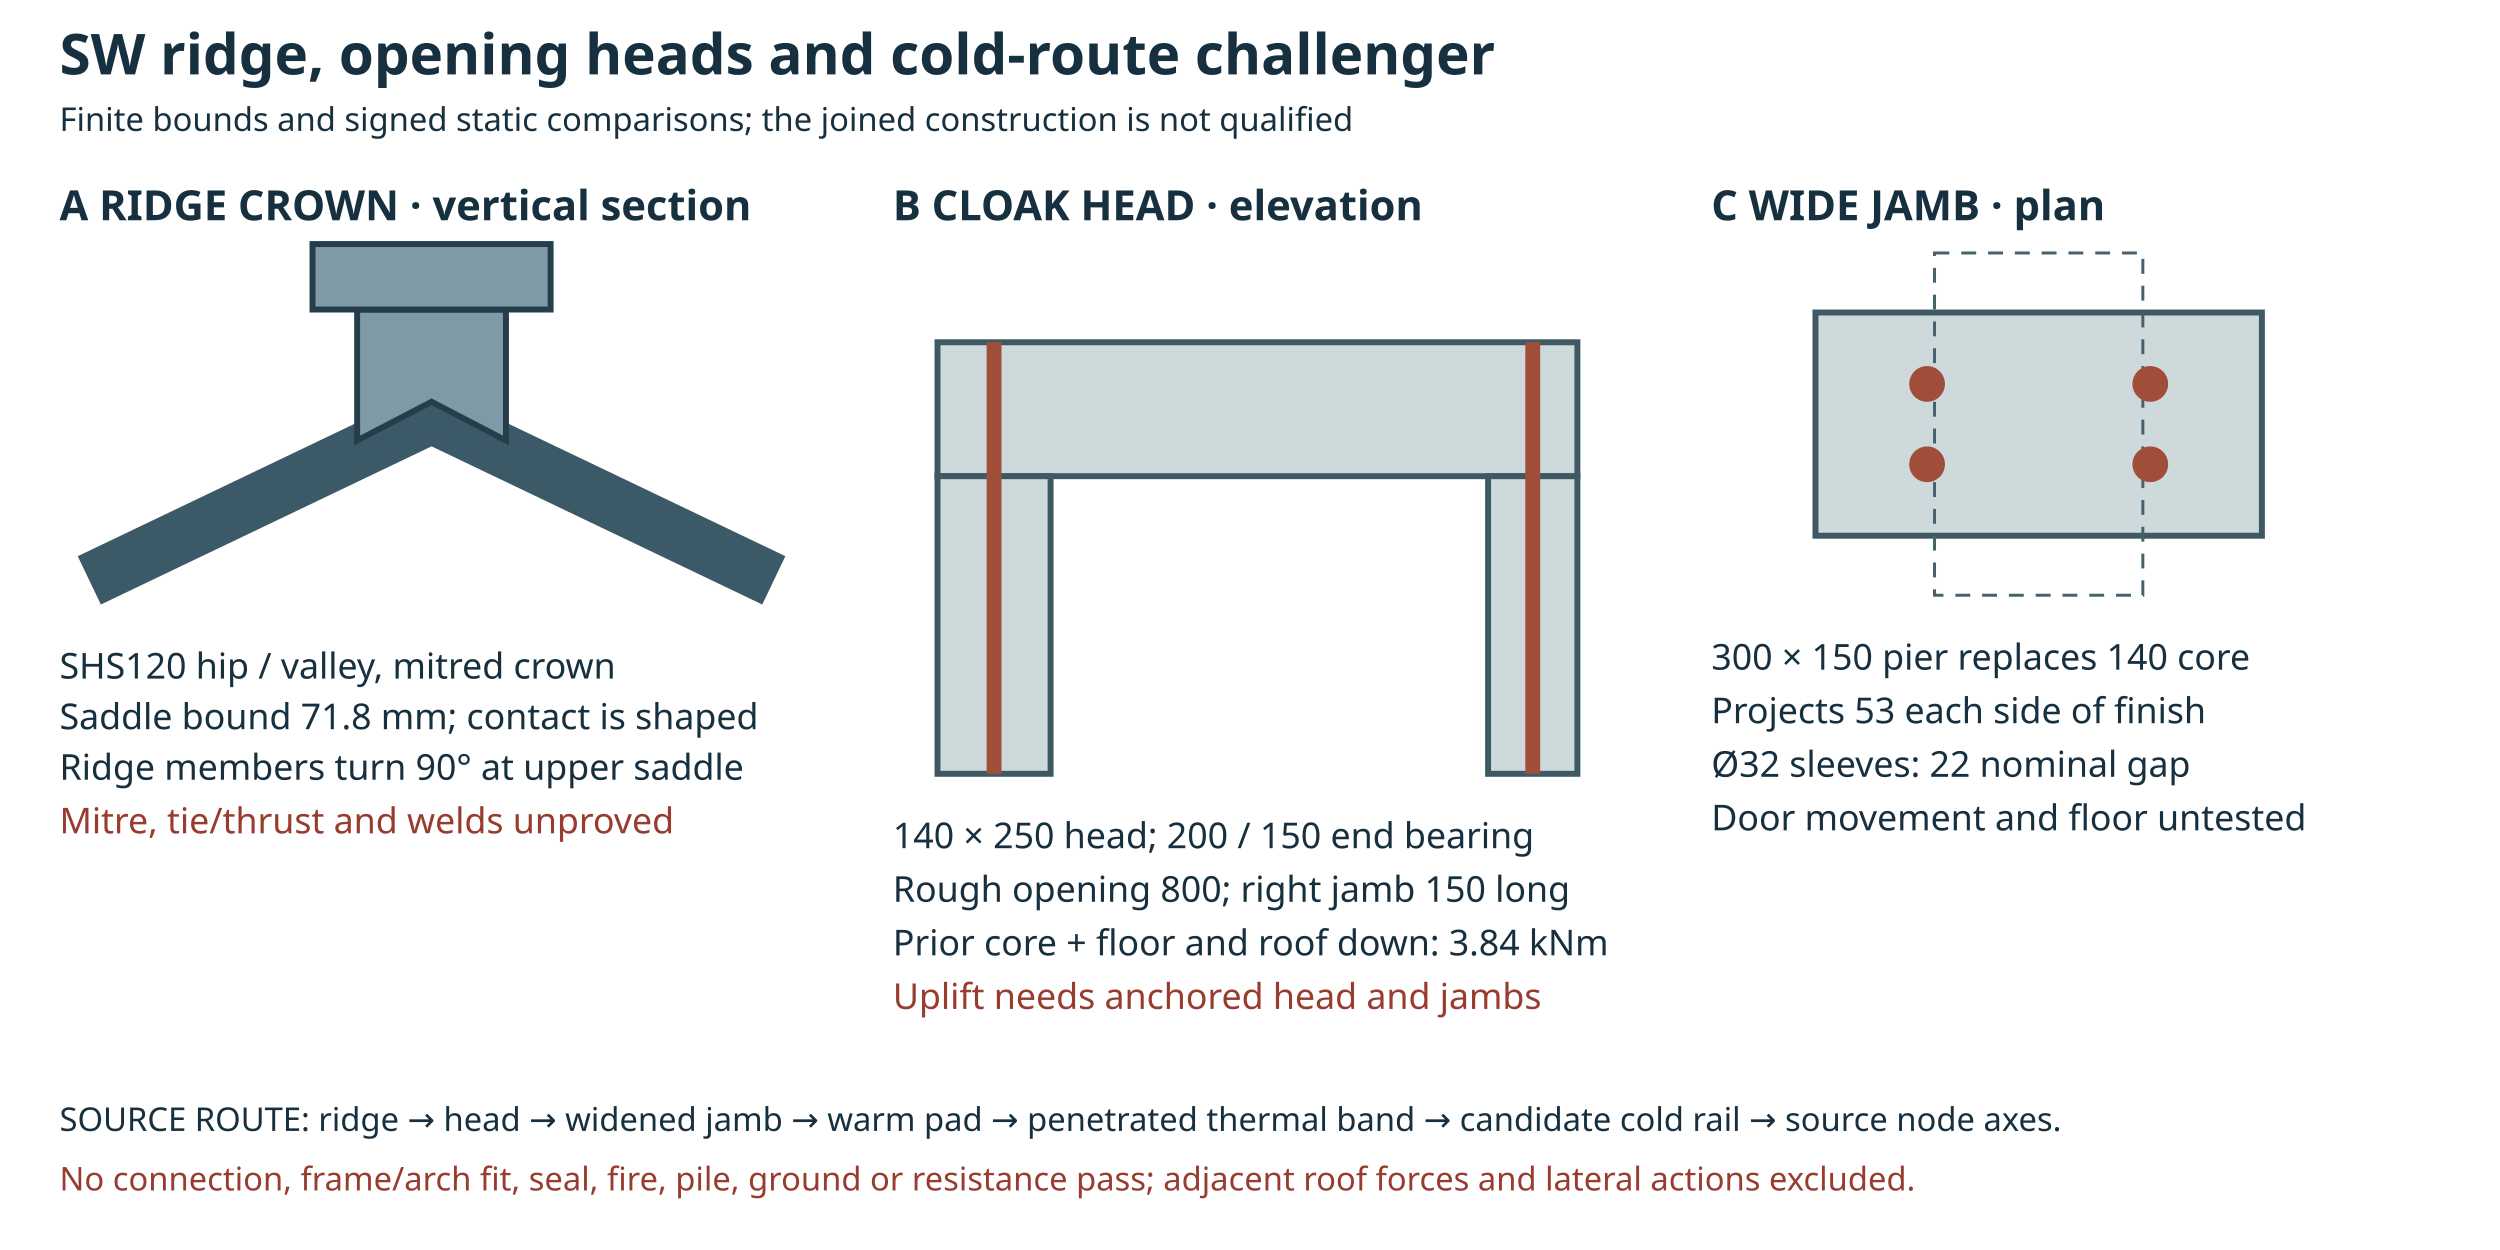
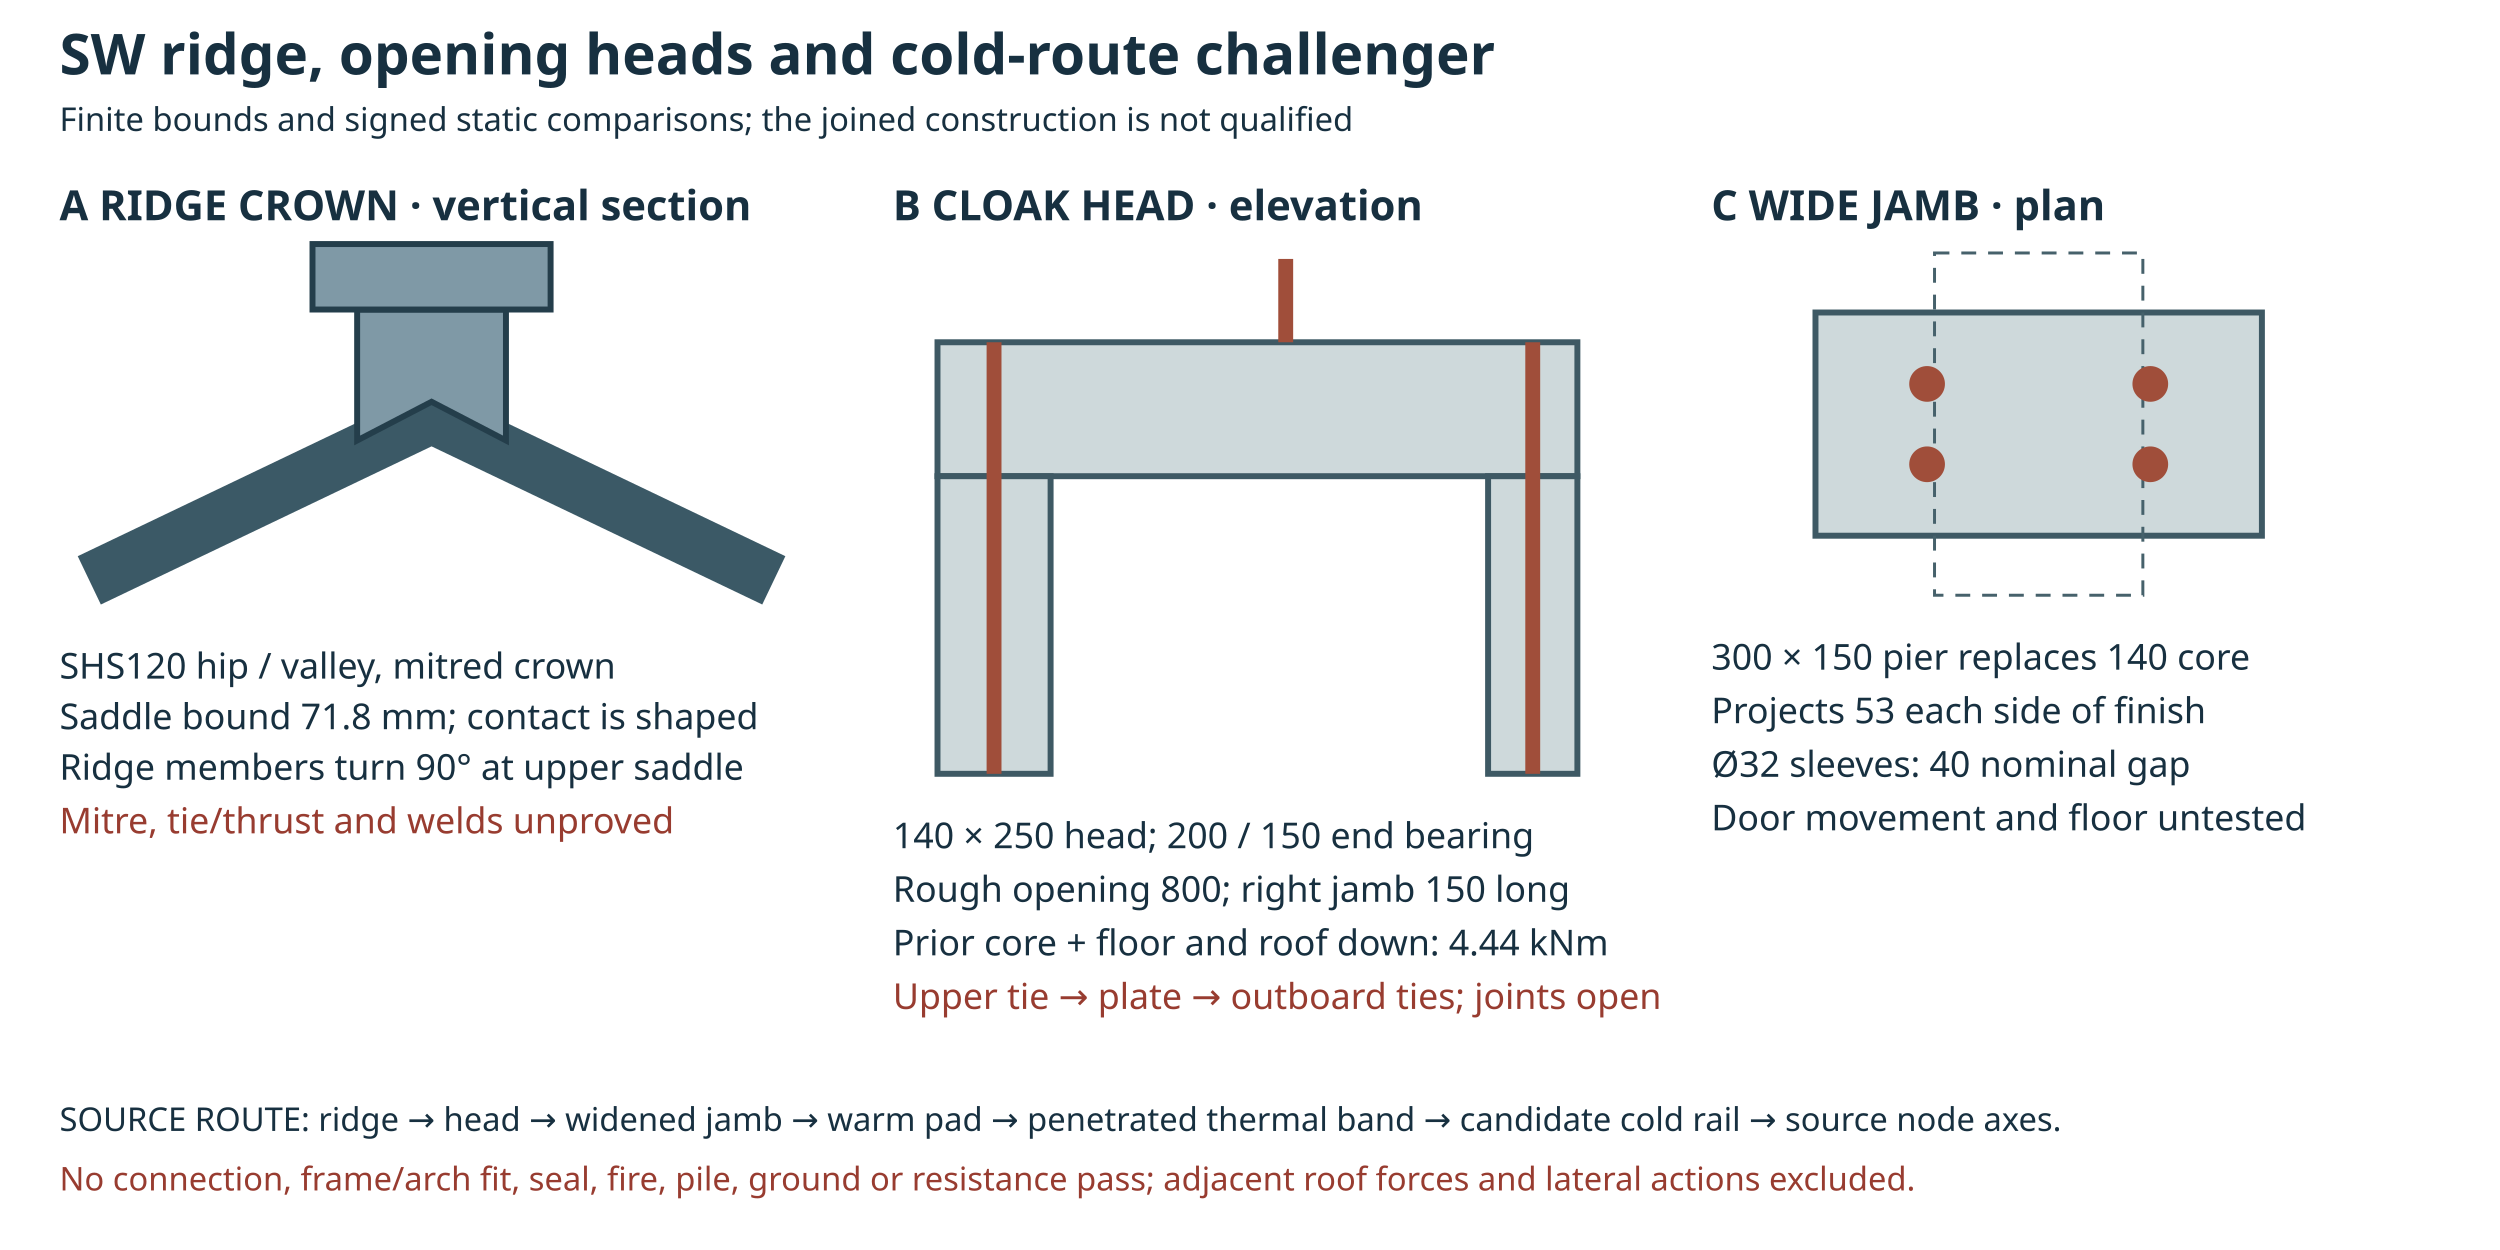
<svg xmlns="http://www.w3.org/2000/svg" width="420mm" height="210mm" viewBox="0 0 840 420">
  <rect width="840" height="420" fill="white" />
  <style>text{font:12px sans-serif;fill:#173040}.t{font:bold 19px sans-serif}.h{font:bold 14px sans-serif}.small{font-size:11px}.w{fill:#983c30}.rc{fill:#ced9db;stroke:#3e5964;stroke-width:2}.steel{fill:#7f99a6;stroke:#243e4b;stroke-width:2}</style>
  <text x="20" y="25" class="t">SW ridge, opening heads and cold-route challenger</text>
  <text x="20" y="44" class="small">Finite bounds and signed static comparisons; the joined construction is not qualified</text>
  <text x="20" y="74" class="h">A  RIDGE CROWN · vertical section</text>
  <path d="M30 195 L145 140 L260 195" fill="none" stroke="#3b5966" stroke-width="18" />
  <path d="M120 104 H170 V148 L145 135 L120 148 Z" class="steel" />
  <rect x="105" y="82" width="80" height="22" class="steel" />
  <text x="20" y="228">SHS120 hip / valley, mitred crown</text>
  <text x="20" y="245">Saddle bound 71.8 mm; contact is shaped</text>
  <text x="20" y="262">Ridge members turn 90° at upper saddle</text>
  <text x="20" y="280" class="w">Mitre, tie/thrust and welds unproved</text>
  <text x="300" y="74" class="h">B  CLOAK HEAD · elevation</text>
  <rect x="315" y="115" width="215" height="45" class="rc" />
  <rect x="315" y="160" width="38" height="100" class="rc" />
  <rect x="500" y="160" width="30" height="100" class="rc" />
-   <path d="M334 115 L334 260 M515 115 L515 260" stroke="#a04e3a" stroke-width="5" />
+   <path d="M334 115 L334 260 M515 115 L515 260 M432 87 L432 115" stroke="#a04e3a" stroke-width="5" />
  <text x="300" y="285">140 × 250 head; 200 / 150 end bearing</text>
  <text x="300" y="303">Rough opening 800; right jamb 150 long</text>
-   <text x="300" y="321">Prior core + floor and roof down: 3.84 kNm</text>
-   <text x="300" y="339" class="w">Uplift needs anchored head and jambs</text>
+   <text x="300" y="321">Prior core + floor and roof down: 4.44 kNm</text>
+   <text x="300" y="339" class="w">Upper tie → plate → outboard ties; joints open</text>
  <text x="575" y="74" class="h">C  WIDE JAMB · plan</text>
  <rect x="610" y="105" width="150" height="75" class="rc" />
  <rect x="650" y="85" width="70" height="115" fill="none" stroke="#46616b" stroke-dasharray="5 4" />
  <circle cx="647.5" cy="129" r="6" fill="#a04e3a" />
  <circle cx="722.5" cy="129" r="6" fill="#a04e3a" />
  <circle cx="647.5" cy="156" r="6" fill="#a04e3a" />
  <circle cx="722.5" cy="156" r="6" fill="#a04e3a" />
  <text x="575" y="225">300 × 150 pier replaces 140 core</text>
  <text x="575" y="243">Projects 53 each side of finish</text>
-   <text x="575" y="261">Ø32 sleeves: 22 nominal gap</text>
+   <text x="575" y="261">Ø32 sleeves: 40 nominal gap</text>
  <text x="575" y="279">Door movement and floor untested</text>
  <text x="20" y="380" class="small">SOURCE ROUTE: ridge → head → widened jamb → warm pad → penetrated thermal band → candidate cold rail → source node axes.</text>
  <text x="20" y="400" class="small w">No connection, frame/arch fit, seal, fire, pile, ground or resistance pass; adjacent roof forces and lateral actions excluded.</text>
</svg>
